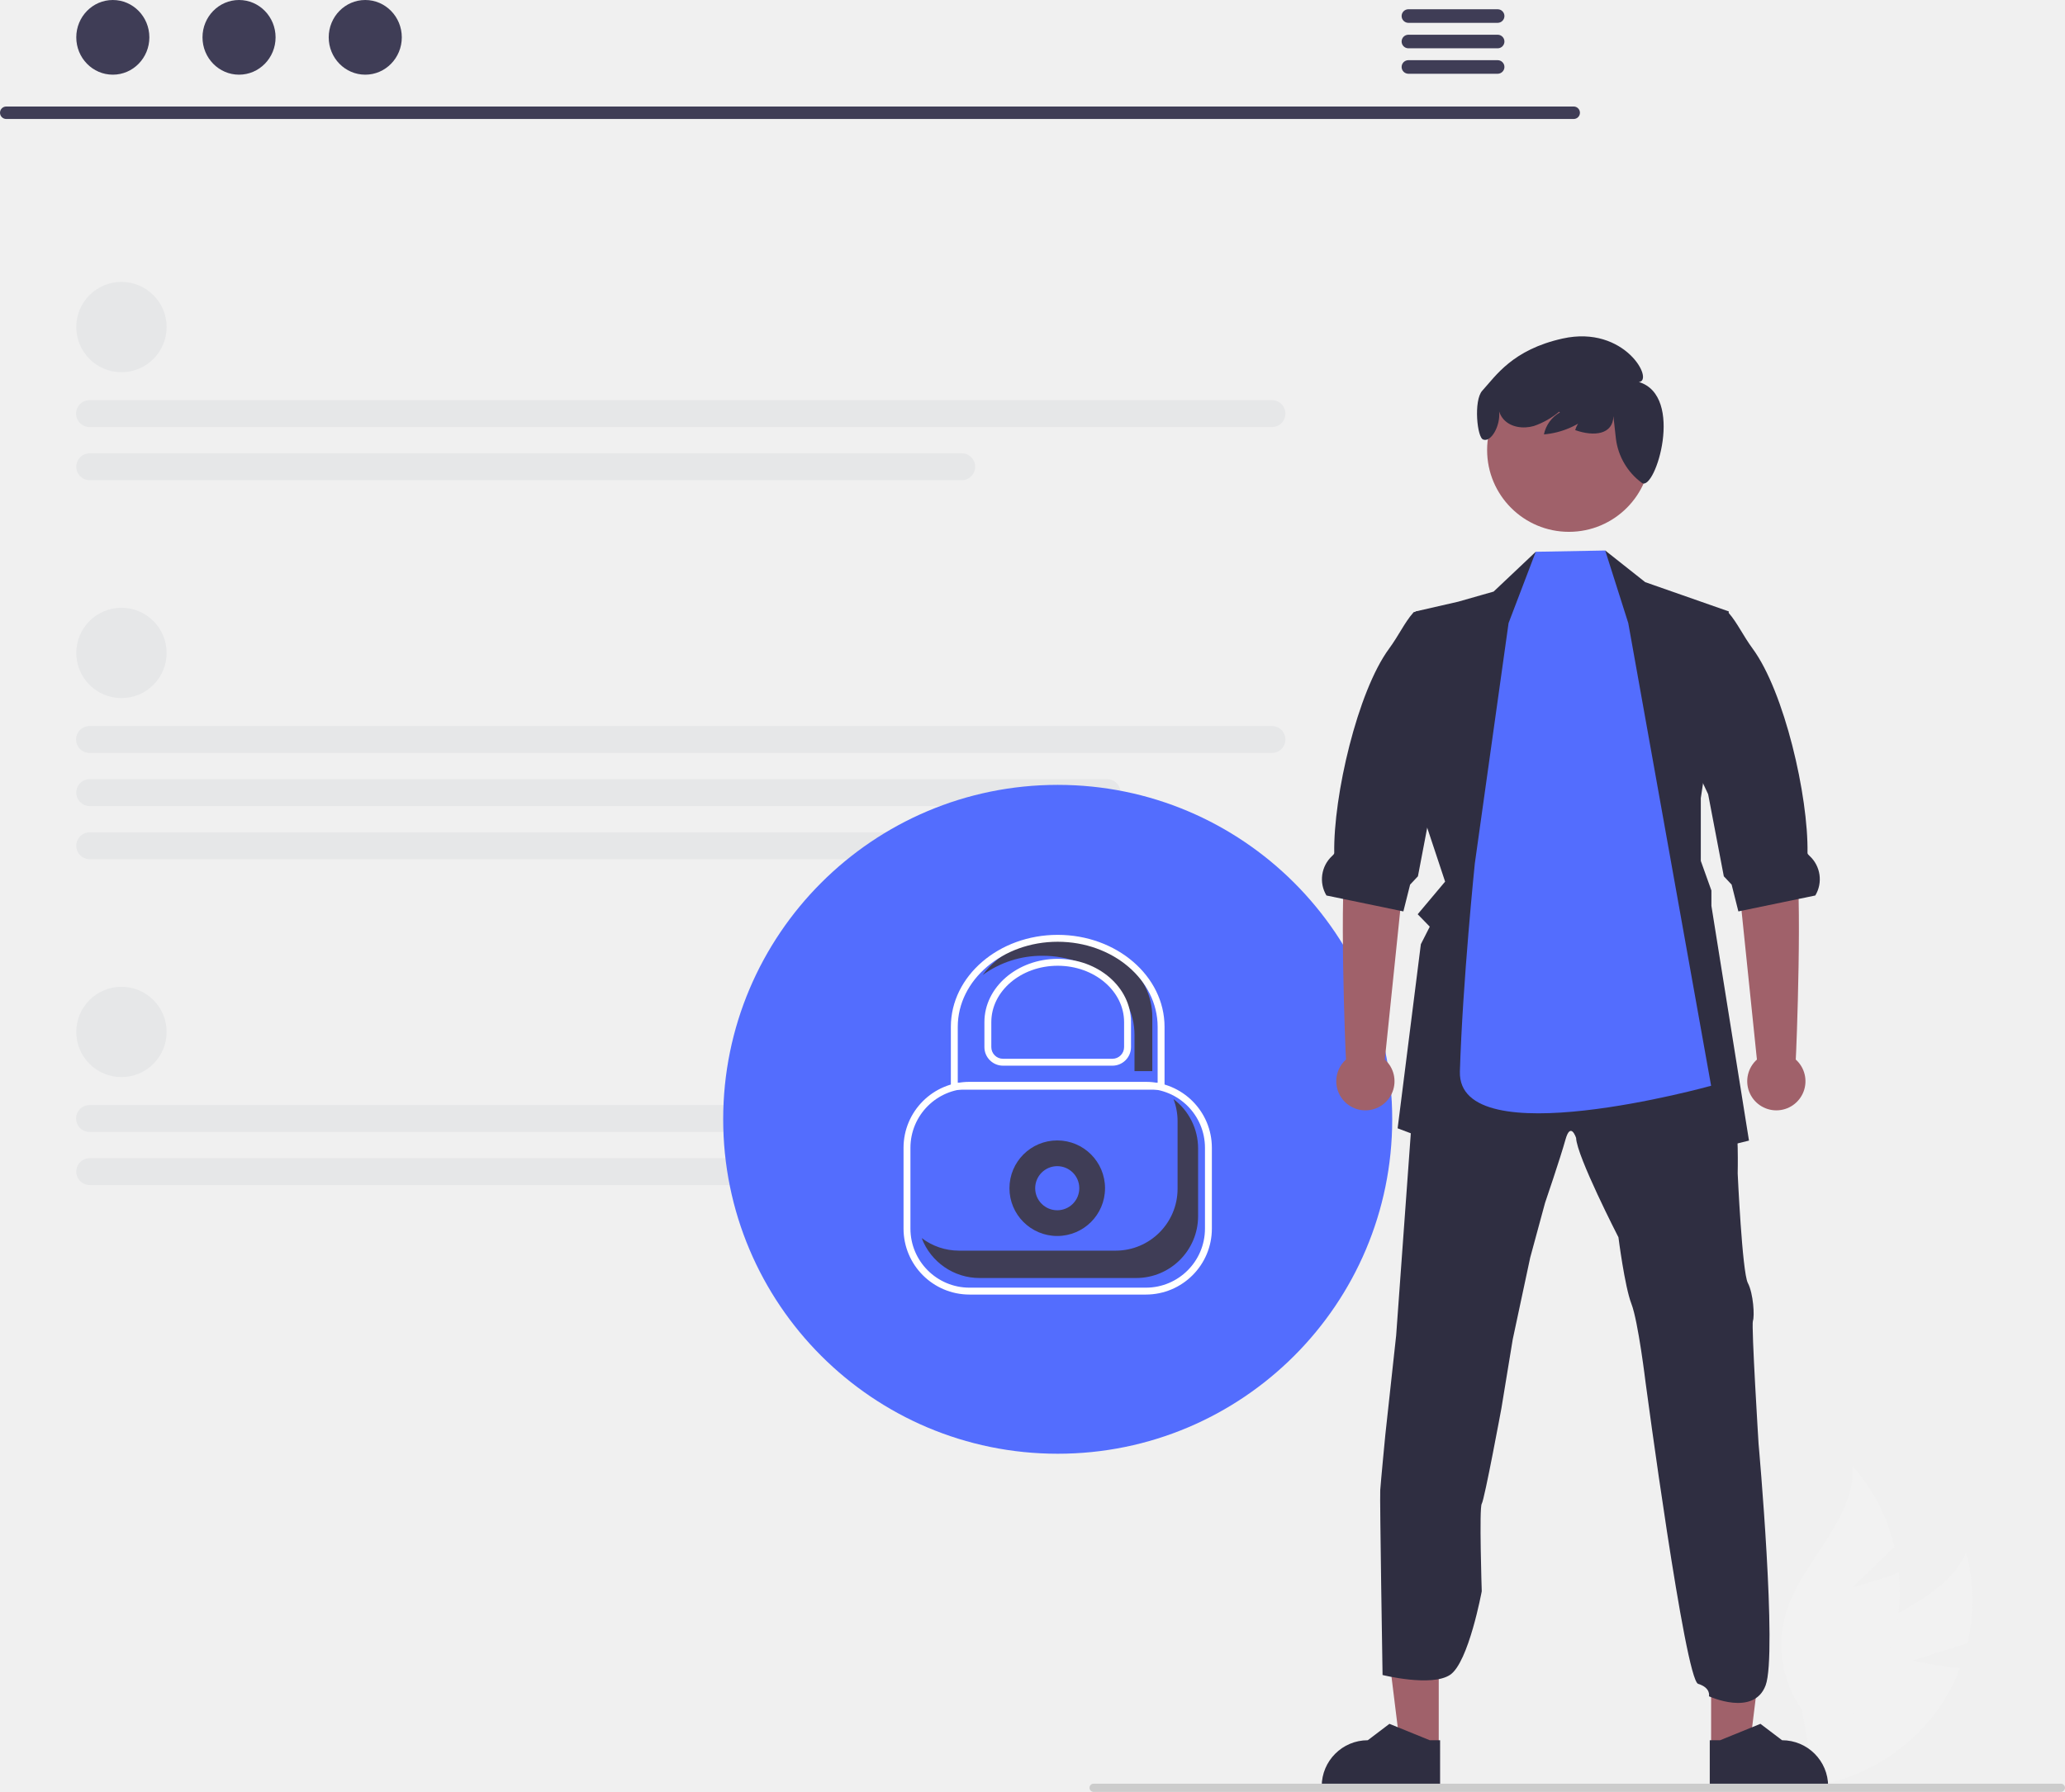
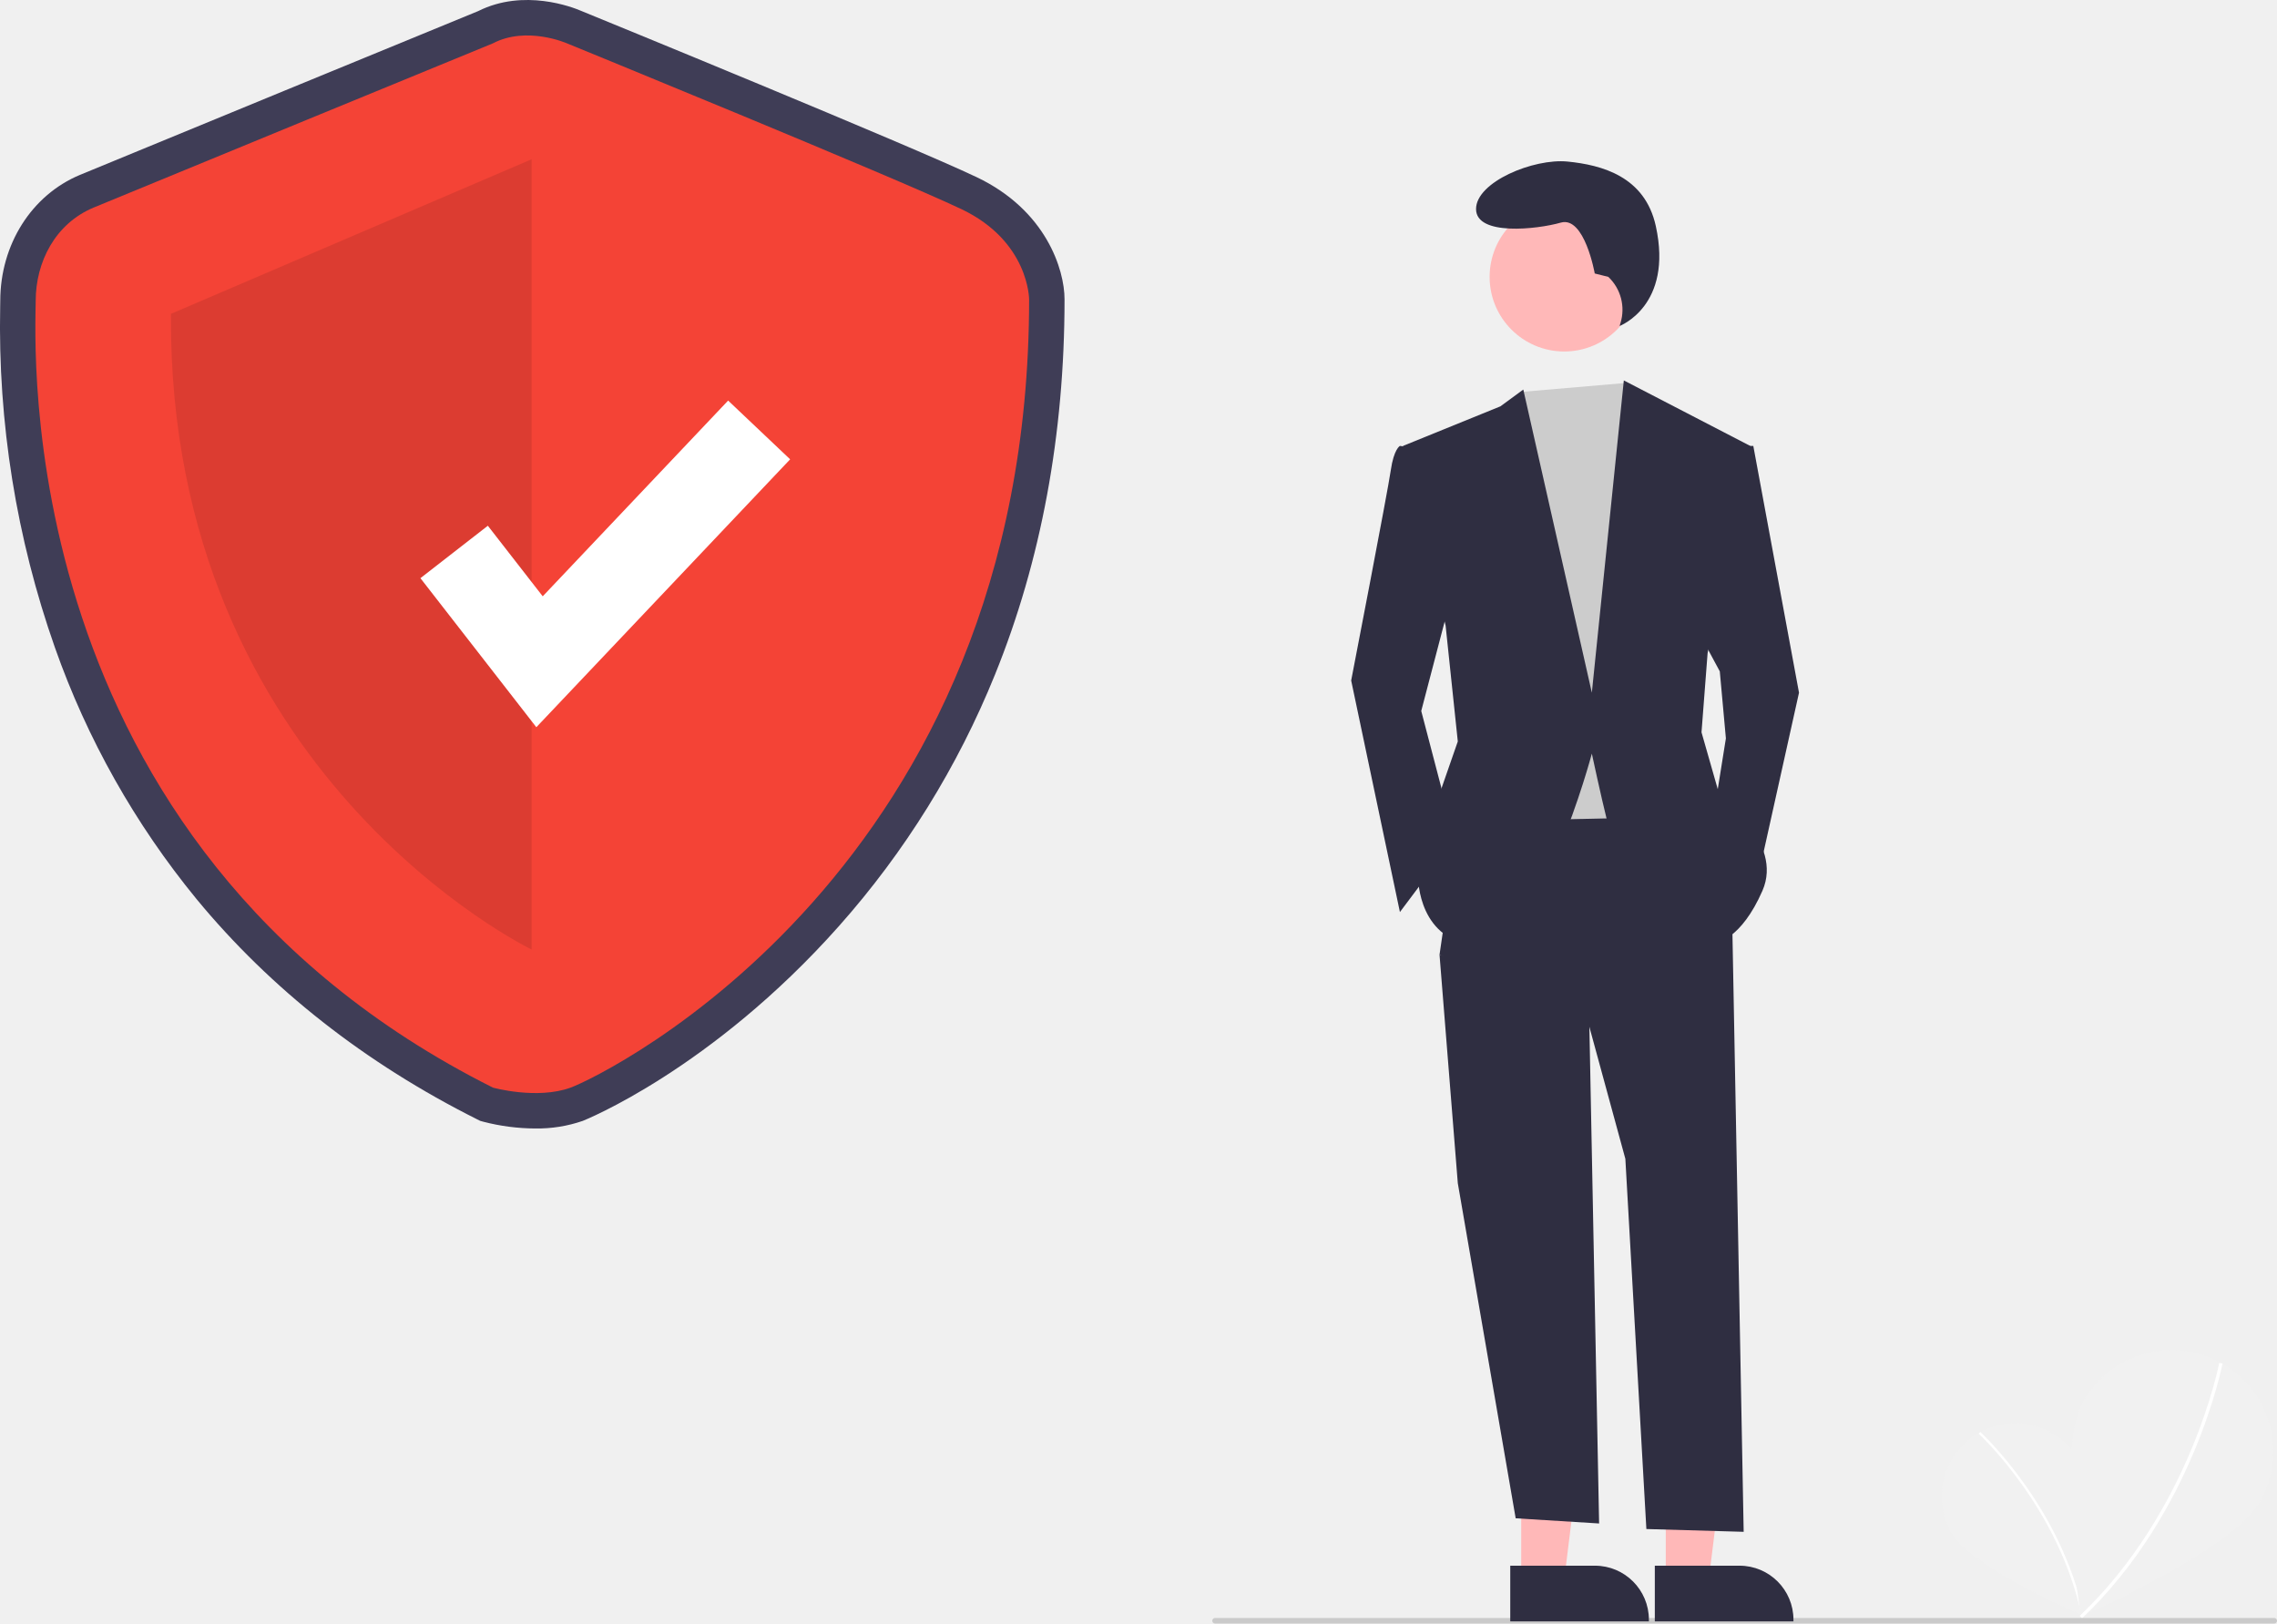
- <svg xmlns="http://www.w3.org/2000/svg" data-name="Layer 1" width="598.383" height="519.366" viewBox="0 0 598.383 519.366">
-   <path d="M854.374,671.404l16.119-5.113a54.561,54.561,0,0,0-.388-26.249c-6.476,14.399-25.475,17.926-36.3,29.419a32.819,32.819,0,0,0-8.395,27.179l-3.391,11.504a54.994,54.994,0,0,0,40.024-22.767,53.121,53.121,0,0,0,6.224-11.783C861.392,672.906,854.374,671.404,854.374,671.404Z" transform="translate(-300.3448 -190.0594)" fill="#f2f2f2" />
-   <path d="M837.15,650.132l12.147-11.765A54.561,54.561,0,0,0,837.242,615.046c.625,15.775-14.806,27.406-19.369,42.52a32.819,32.819,0,0,0,4.607,28.071l2.095,11.809A54.994,54.994,0,0,0,850.245,659.218a53.121,53.121,0,0,0,.316-13.323C844.101,648.345,837.15,650.132,837.15,650.132Z" transform="translate(-300.3448 -190.0594)" fill="#f2f2f2" />
-   <path d="M756.405,224.544H302.112a1.807,1.807,0,0,1,0-3.613H756.405a1.807,1.807,0,0,1,0,3.613Z" transform="translate(-300.3448 -190.0594)" fill="#3f3d56" />
-   <ellipse cx="32.692" cy="10.823" rx="10.588" ry="10.823" fill="#3f3d56" />
-   <ellipse cx="69.267" cy="10.823" rx="10.588" ry="10.823" fill="#3f3d56" />
-   <ellipse cx="105.842" cy="10.823" rx="10.588" ry="10.823" fill="#3f3d56" />
-   <path d="M734.384,192.742h-25.981a1.968,1.968,0,0,0,0,3.934h25.981a1.968,1.968,0,0,0,0-3.934Z" transform="translate(-300.3448 -190.0594)" fill="#3f3d56" />
-   <path d="M734.384,200.126h-25.981a1.968,1.968,0,0,0,0,3.934h25.981a1.968,1.968,0,0,0,0-3.934Z" transform="translate(-300.3448 -190.0594)" fill="#3f3d56" />
-   <path d="M734.384,207.501h-25.981a1.968,1.968,0,0,0,0,3.934h25.981a1.968,1.968,0,0,0,0-3.934Z" transform="translate(-300.3448 -190.0594)" fill="#3f3d56" />
-   <circle cx="35.193" cy="94.795" r="13.089" fill="#e6e7e8" />
-   <path d="M668.861,313.839H326.347a3.898,3.898,0,1,1,0-7.795h342.514a3.898,3.898,0,1,1,0,7.795Z" transform="translate(-300.3448 -190.0594)" fill="#e6e7e8" />
-   <path d="M579.03,329.241H326.347a3.898,3.898,0,0,1,0-7.796H579.03a3.898,3.898,0,1,1,0,7.796Z" transform="translate(-300.3448 -190.0594)" fill="#e6e7e8" />
-   <circle cx="35.193" cy="299.1" r="13.089" fill="#e6e7e8" />
-   <path d="M668.861,518.144H326.347a3.898,3.898,0,1,1,0-7.795h342.514a4.359,4.359,0,0,1,4.114,4.198A3.849,3.849,0,0,1,668.861,518.144Z" transform="translate(-300.3448 -190.0594)" fill="#e6e7e8" />
-   <path d="M579.03,533.546H326.347a3.898,3.898,0,0,1,0-7.796H579.03a3.898,3.898,0,1,1,0,7.796Z" transform="translate(-300.3448 -190.0594)" fill="#e6e7e8" />
-   <circle cx="35.193" cy="189.247" r="13.089" fill="#e6e7e8" />
-   <path d="M668.861,408.29H326.347a3.898,3.898,0,1,1,0-7.795h342.514a3.898,3.898,0,1,1,0,7.795Z" transform="translate(-300.3448 -190.0594)" fill="#e6e7e8" />
-   <path d="M621.163,423.692H326.347a3.898,3.898,0,0,1,0-7.796H621.163a3.898,3.898,0,0,1,0,7.796Z" transform="translate(-300.3448 -190.0594)" fill="#e6e7e8" />
-   <path d="M601.153,439.094H326.347a3.898,3.898,0,0,1,0-7.796H601.153a3.898,3.898,0,1,1,0,7.796Z" transform="translate(-300.3448 -190.0594)" fill="#e6e7e8" />
-   <circle cx="306.495" cy="324.421" r="96.934" fill="#536dfe" />
-   <circle cx="306.361" cy="344.393" r="13.848" fill="#3f3d56" />
-   <circle cx="306.361" cy="344.393" r="6.391" fill="#536dfe" />
-   <path d="M632.412,565.278h-51.144a19.123,19.123,0,0,1-19.102-19.101V522.728a19.123,19.123,0,0,1,19.102-19.102h51.144a19.123,19.123,0,0,1,19.101,19.102v23.449A19.122,19.122,0,0,1,632.412,565.278Zm-51.144-59.651a17.121,17.121,0,0,0-17.102,17.102v23.449A17.12,17.12,0,0,0,581.268,563.278h51.144a17.12,17.12,0,0,0,17.101-17.101V522.728a17.121,17.121,0,0,0-17.101-17.102Z" transform="translate(-300.3448 -190.0594)" fill="#fff" />
-   <path d="M578.238,552.549h45.395a17.943,17.943,0,0,0,17.943-17.943V514.983a17.863,17.863,0,0,0-1.184-6.365,17.895,17.895,0,0,1,7.131,14.295v19.624a17.943,17.943,0,0,1-17.943,17.943H584.186a17.933,17.933,0,0,1-16.759-11.577A17.84,17.84,0,0,0,578.238,552.549Z" transform="translate(-300.3448 -190.0594)" fill="#3f3d56" />
-   <polygon points="416.909 506.542 405.755 506.541 400.448 463.514 416.912 463.515 416.909 506.542" fill="#a0616a" />
-   <path d="M717.647,708.238l-34.303-.001v-.434a13.352,13.352,0,0,1,13.352-13.351h.001l6.266-4.754,11.691,4.754,2.994 0Z" transform="translate(-300.3448 -190.0594)" fill="#2f2e41" />
-   <polygon points="495.838 506.542 506.993 506.541 512.3 463.514 495.836 463.515 495.838 506.542" fill="#a0616a" />
-   <path d="M795.79,708.238l34.303-.001v-.434a13.352,13.352,0,0,0-13.352-13.351h-.001l-6.266-4.754L798.784,694.452l-2.994 0Z" transform="translate(-300.3448 -190.0594)" fill="#2f2e41" />
-   <path d="M700.302,621.955c.165-2.455,1.475-16.033,1.475-16.033l3.138-28.795,5.53-76.328.361-4.997,28.967-5.561,19.798-9.491,23.531,7.522,18.323,6.871s.031,2.941.173,6.495c.188,4.651.518,10.354,1.302,11.836,1.31,2.62.98,16.684.98,16.684s1.302,28.614,2.941,31.752,1.969,9.671,1.475,10.981,1.639,35.674,1.639,35.674,5.476,60.811,2.04,69.98-16.418,3.163-16.418,3.163.627-2.447-3.138-3.6-15.233-87.38-15.233-87.38-2.133-17.68-4.094-22.747-3.765-19.304-3.765-19.304-12.111-23.563-12.268-28.802c0,0-1.584-4.902-3.083.494s-5.914,18.323-5.914,18.323l-4.306,15.876L738.69,578.289l-3.279,19.97s-4.91,26.504-5.695,27.649,0,25.359,0,25.359-3.796,20.621-9.162,24.222-19.58.057-19.58.057S700.137,624.411,700.302,621.955Z" transform="translate(-300.3448 -190.0594)" fill="#2f2e41" />
-   <polygon points="412.315 236.13 418.755 255.528 410.809 264.987 414.308 268.588 411.727 273.678 404.997 327.032 441.894 341.025 454.319 325.447 464.116 341.025 506.81 330.593 495.922 262.556 495.922 258.108 492.848 249.519 492.848 231.337 500.966 177.215 476.736 168.728 465.151 159.559 461.402 172.454 445.44 169.615 445.024 159.927 432.811 171.466 422.527 174.399 410.213 177.215 408.644 181.137 411.781 180.353 411.272 231.377 412.315 236.13" fill="#2f2e41" />
-   <path d="M701.631,497.164l6.197-59.982,1.636-24.687L692.119,409.359s.687,17.652-1.585,27.611c-2.242,9.828-.297,58.877-.159,60.188a8.439,8.439,0,1,0,11.256.005Z" transform="translate(-300.3448 -190.0594)" fill="#a0616a" />
-   <path d="M684.713,449.611l4.824.996,16.55,3.428.918.188,1.953-7.765,2.267-2.416,4.314-22.606.227-1.177,6.518-13.931,4.51-41.87-16.77,3.012c-.086.086-.165.18-.243.275-2.408,2.73-4.126,6.526-6.934,10.346-9.138,12.432-16.15,42.639-15.875,59.189.008.267-.267.557-.596.855A9.18,9.18,0,0,0,684.713,449.611Z" transform="translate(-300.3448 -190.0594)" fill="#2f2e41" />
-   <path d="M809.453,497.164l-6.197-59.982-1.636-24.687,17.345-3.136s-.687,17.652,1.585,27.611c2.242,9.828.297,58.877.159,60.188a8.439,8.439,0,1,1-11.256.005Z" transform="translate(-300.3448 -190.0594)" fill="#a0616a" />
-   <path d="M826.372,449.611l-4.824.996-16.55,3.428-.918.188-1.953-7.765-2.267-2.416L795.545,421.436l-.227-1.177-6.518-13.931,1.49-41.87,10.77,3.012c.086.086.165.18.243.275,2.408,2.73,4.126,6.526,6.934,10.346,9.138,12.432,16.15,42.639,15.875,59.189-.008.267.267.557.596.855A9.18,9.18,0,0,1,826.372,449.611Z" transform="translate(-300.3448 -190.0594)" fill="#2f2e41" />
-   <path d="M737.489,370.654l7.88-20.667,20.127-.369,6.679,21.036,24.006,134.104s-73.544,20.481-72.798-4.138c.784-25.885,4.323-60.268,4.323-60.268Z" transform="translate(-300.3448 -190.0594)" fill="#536dfe" />
-   <circle cx="454.637" cy="130.437" r="23.71" fill="#a0616a" />
-   <path d="M729.874,303.296c3.86-4.201,8.688-11.892,23.312-15.121,18.07-3.991,26.609,12.334,22.052,12.601,13.325,4.035,4.765,31.611.945,29.298A1.125,1.125,0,0,1,776.089,330,18.77,18.77,0,0,1,768.592,317.193l-.725-6.525c-.104,5.309-5.53,6.012-11.074,4.056a6.955,6.955,0,0,1,4.914-4.838,23.786,23.786,0,0,1-13.971,6.079,9.511,9.511,0,0,1,4.625-6.364l-.219-.215a22.85,22.85,0,0,1-7.33,4.15c-3.056.876-6.718.402-8.812-1.99a6.5,6.5,0,0,1-1.252-2.254c.453,4.205-2.368,9.004-4.558,8.18C728.367,317.118,727.304,306.093,729.874,303.296Z" transform="translate(-300.3448 -190.0594)" fill="#2f2e41" />
-   <path d="M898.727,708.235a1.186,1.186,0,0,1-1.19,1.19h-280.29a1.19,1.19,0,0,1,0-2.38h280.29A1.187,1.187,0,0,1,898.727,708.235Z" transform="translate(-300.3448 -190.0594)" fill="#ccc" />
-   <path d="M607.627,461.922c-9.481,0-17.815,4.292-22.533,10.735a29.121,29.121,0,0,1,17.373-5.574c14.682,0,26.626,10.284,26.626,22.925v10.508h5.16v-15.668C634.253,472.206,622.308,461.922,607.627,461.922Z" transform="translate(-300.3448 -190.0594)" fill="#3f3d56" />
-   <path d="M637.798,505.893h-61.918V487.675c0-14.698,13.888-26.656,30.959-26.656s30.959,11.958,30.959,26.656Zm-59.918-2h57.918V487.675c0-13.596-12.991-24.656-28.959-24.656s-28.959,11.061-28.959,24.656Z" transform="translate(-300.3448 -190.0594)" fill="#fff" />
-   <path d="M622.697,498.938H590.982a5.388,5.388,0,0,1-5.381-5.382v-7.25c0-10.108,9.528-18.332,21.239-18.332s21.239,8.224,21.239,18.332v7.25A5.388,5.388,0,0,1,622.697,498.938Zm-15.857-28.964c-10.608,0-19.239,7.326-19.239,16.332v7.25a3.385,3.385,0,0,0,3.381,3.382h31.715a3.385,3.385,0,0,0,3.381-3.382v-7.25C626.078,477.3,617.448,469.974,606.839,469.974Z" transform="translate(-300.3448 -190.0594)" fill="#fff" />
+ <svg xmlns="http://www.w3.org/2000/svg" data-name="Layer 1" width="819.07" height="584" viewBox="0 0 819.07 584">
+   <path d="M938.366,683.359c7.184,12.698,1.092,55.585,1.092,55.585s-39.891-16.886-47.073-29.578a26.413,26.413,0,0,1,45.981-26.007Z" transform="translate(-190.4648 -158)" fill="#f1f1f1" />
+   <path d="M940.037,738.889l-.847.179c-8.162-38.778-36.666-65.075-36.952-65.336l.583-.641C903.109,673.354,931.815,699.83,940.037,738.889Z" transform="translate(-190.4648 -158)" fill="#fff" />
+   <path d="M1003.638,697.818c-9.748,17.683-64.706,41.638-64.706,41.638s-9.061-59.263.682-76.941a36.556,36.556,0,1,1,64.025,35.302Z" transform="translate(-190.4648 -158)" fill="#f1f1f1" />
+   <path d="M939.416,740.098l-.826-.869c39.769-37.769,50.064-90.445,50.164-90.973l1.178.222C989.833,649.009,979.475,702.055,939.416,740.098Z" transform="translate(-190.4648 -158)" fill="#fff" />
+   <path d="M383.03,563.919a75.19,75.19,0,0,1-18.64-2.411l-1.2-.332-1.113-.558c-40.242-20.177-74.192-46.827-100.907-79.211a299.865,299.865,0,0,1-50.949-90.47,348.21,348.21,0,0,1-19.691-122.665c.017-.876.031-1.553.031-2.019,0-20.289,11.262-38.091,28.691-45.354,13.339-5.558,134.455-55.305,143.206-58.9,16.48-8.258,34.062-1.365,36.876-.16,6.311,2.58,118.275,48.375,142.471,59.896,24.936,11.874,31.589,33.206,31.589,43.938,0,48.588-8.415,93.998-25.011,134.967a312.517,312.517,0,0,1-56.162,90.511c-45.847,51.594-91.706,69.884-92.148,70.045A50.11,50.11,0,0,1,383.03,563.919Zm-10.785-26.714c3.976.891,13.129,2.228,19.096.052,7.579-2.764,45.962-22.668,81.83-63.032,49.557-55.769,74.702-125.875,74.739-208.372-.089-1.671-1.275-13.592-17.062-21.109C507.123,233.447,390.746,185.86,389.573,185.381l-.322-.136c-2.439-1.022-10.201-3.175-15.551-.371l-1.071.499c-1.297.533-129.863,53.338-143.575,59.051-9.592,3.997-13.009,13.897-13.009,21.83,0,.58-.015,1.423-.036,2.513C214.914,325.214,227.976,464.113,372.246,537.205Z" transform="translate(-190.4648 -158)" fill="#3f3d56" />
+   <path d="M367.789,173.586S238.054,226.87,224.154,232.662s-20.85,19.692-20.85,33.592S192.879,461.532,367.789,549.228c0,0,15.875,4.392,27.919,0s164.945-78.526,164.945-283.553c0,0,0-20.85-24.325-32.434s-141.934-59.655-141.934-59.655S379.951,167.215,367.789,173.586Z" transform="translate(-190.4648 -158)" fill="#f44336" />
+   <path d="M381.689,215.286V499.537S250.796,436.53,251.954,270.887Z" transform="translate(-190.4648 -158)" opacity="0.1" />
+   <polygon points="192.931 261.581 151.235 207.969 175.483 189.11 195.226 214.494 261.921 144.088 284.224 165.219 192.931 261.581" fill="#fff" />
+   <path d="M1008.535,742h-381a1,1,0,0,1,0-2h381a1,1,0,0,1,0,2Z" transform="translate(-190.4648 -158)" fill="#cacaca" />
+   <polygon points="547.206 568.237 562.671 568.236 570.029 508.583 547.203 508.584 547.206 568.237" fill="#ffb8b8" />
+   <path d="M733.725,721.188l30.458-.001h.001a19.411,19.411,0,0,1,19.41,19.41v.631l-49.868.002Z" transform="translate(-190.4648 -158)" fill="#2f2e41" />
+   <polygon points="599.206 568.237 614.671 568.236 622.029 508.583 599.203 508.584 599.206 568.237" fill="#ffb8b8" />
+   <path d="M785.725,721.188l30.458-.001h.001a19.411,19.411,0,0,1,19.41,19.41v.631l-49.868.002Z" transform="translate(-190.4648 -158)" fill="#2f2e41" />
+   <polygon points="571.514 358.75 575.224 548 545.213 546.139 524.393 425.597 517.817 343.408 571.514 358.75" fill="#2f2e41" />
+   <path d="M813.483,484.971,817.689,709l-35-1-7.56-133.17-13.15-48.217-53.696-25.204,8.767-60.271,78.9-1.096Z" transform="translate(-190.4648 -158)" fill="#2f2e41" />
+   <circle cx="562.676" cy="99.594" r="26.838" fill="#ffb8b8" />
+   <polygon points="584.936 137.738 589.047 143.966 600.006 174.649 591.239 294.095 539.734 295.192 533.16 158.211 546.933 140.995 584.936 137.738" fill="#ccc" />
+   <path d="M702.803,319.499l-8.767-1.096s-2.192,1.096-3.288,8.767-14.246,75.613-14.246,75.613l17.533,83.284,19.725-26.3-12.054-46.025,12.054-46.025Z" transform="translate(-190.4648 -158)" fill="#2f2e41" />
+   <polygon points="624.114 160.404 630.689 160.404 647.127 249.166 631.785 318.204 616.443 293 620.826 265.604 618.635 241.496 610.964 227.249 624.114 160.404" fill="#2f2e41" />
+   <path d="M768.999,257.594l-4.88-1.22s-3.66-20.739-12.199-18.299-30.498,4.88-30.498-4.88,20.739-18.299,32.938-17.079,27.779,5.267,31.718,23.178c6.314,28.713-13.026,35.965-13.026,35.965l.322-1.045a16.282,16.282,0,0,0-4.374-16.621Z" transform="translate(-190.4648 -158)" fill="#2f2e41" />
+   <path d="M695.132,318.403l35.067-14.246,8.219-6.027,24.656,109.036,11.506-112.324,45.477,23.561L804.716,392.92l-2.192,28.492,6.575,23.013s23.013,16.438,15.342,33.971-16.438,18.629-16.438,18.629-37.259-35.067-39.45-43.834-5.479-24.108-5.479-24.108-18.629,70.134-40.546,69.038-21.917-24.108-21.917-24.108l5.479-24.108,8.767-25.204-4.383-41.642Z" transform="translate(-190.4648 -158)" fill="#2f2e41" />
</svg>
